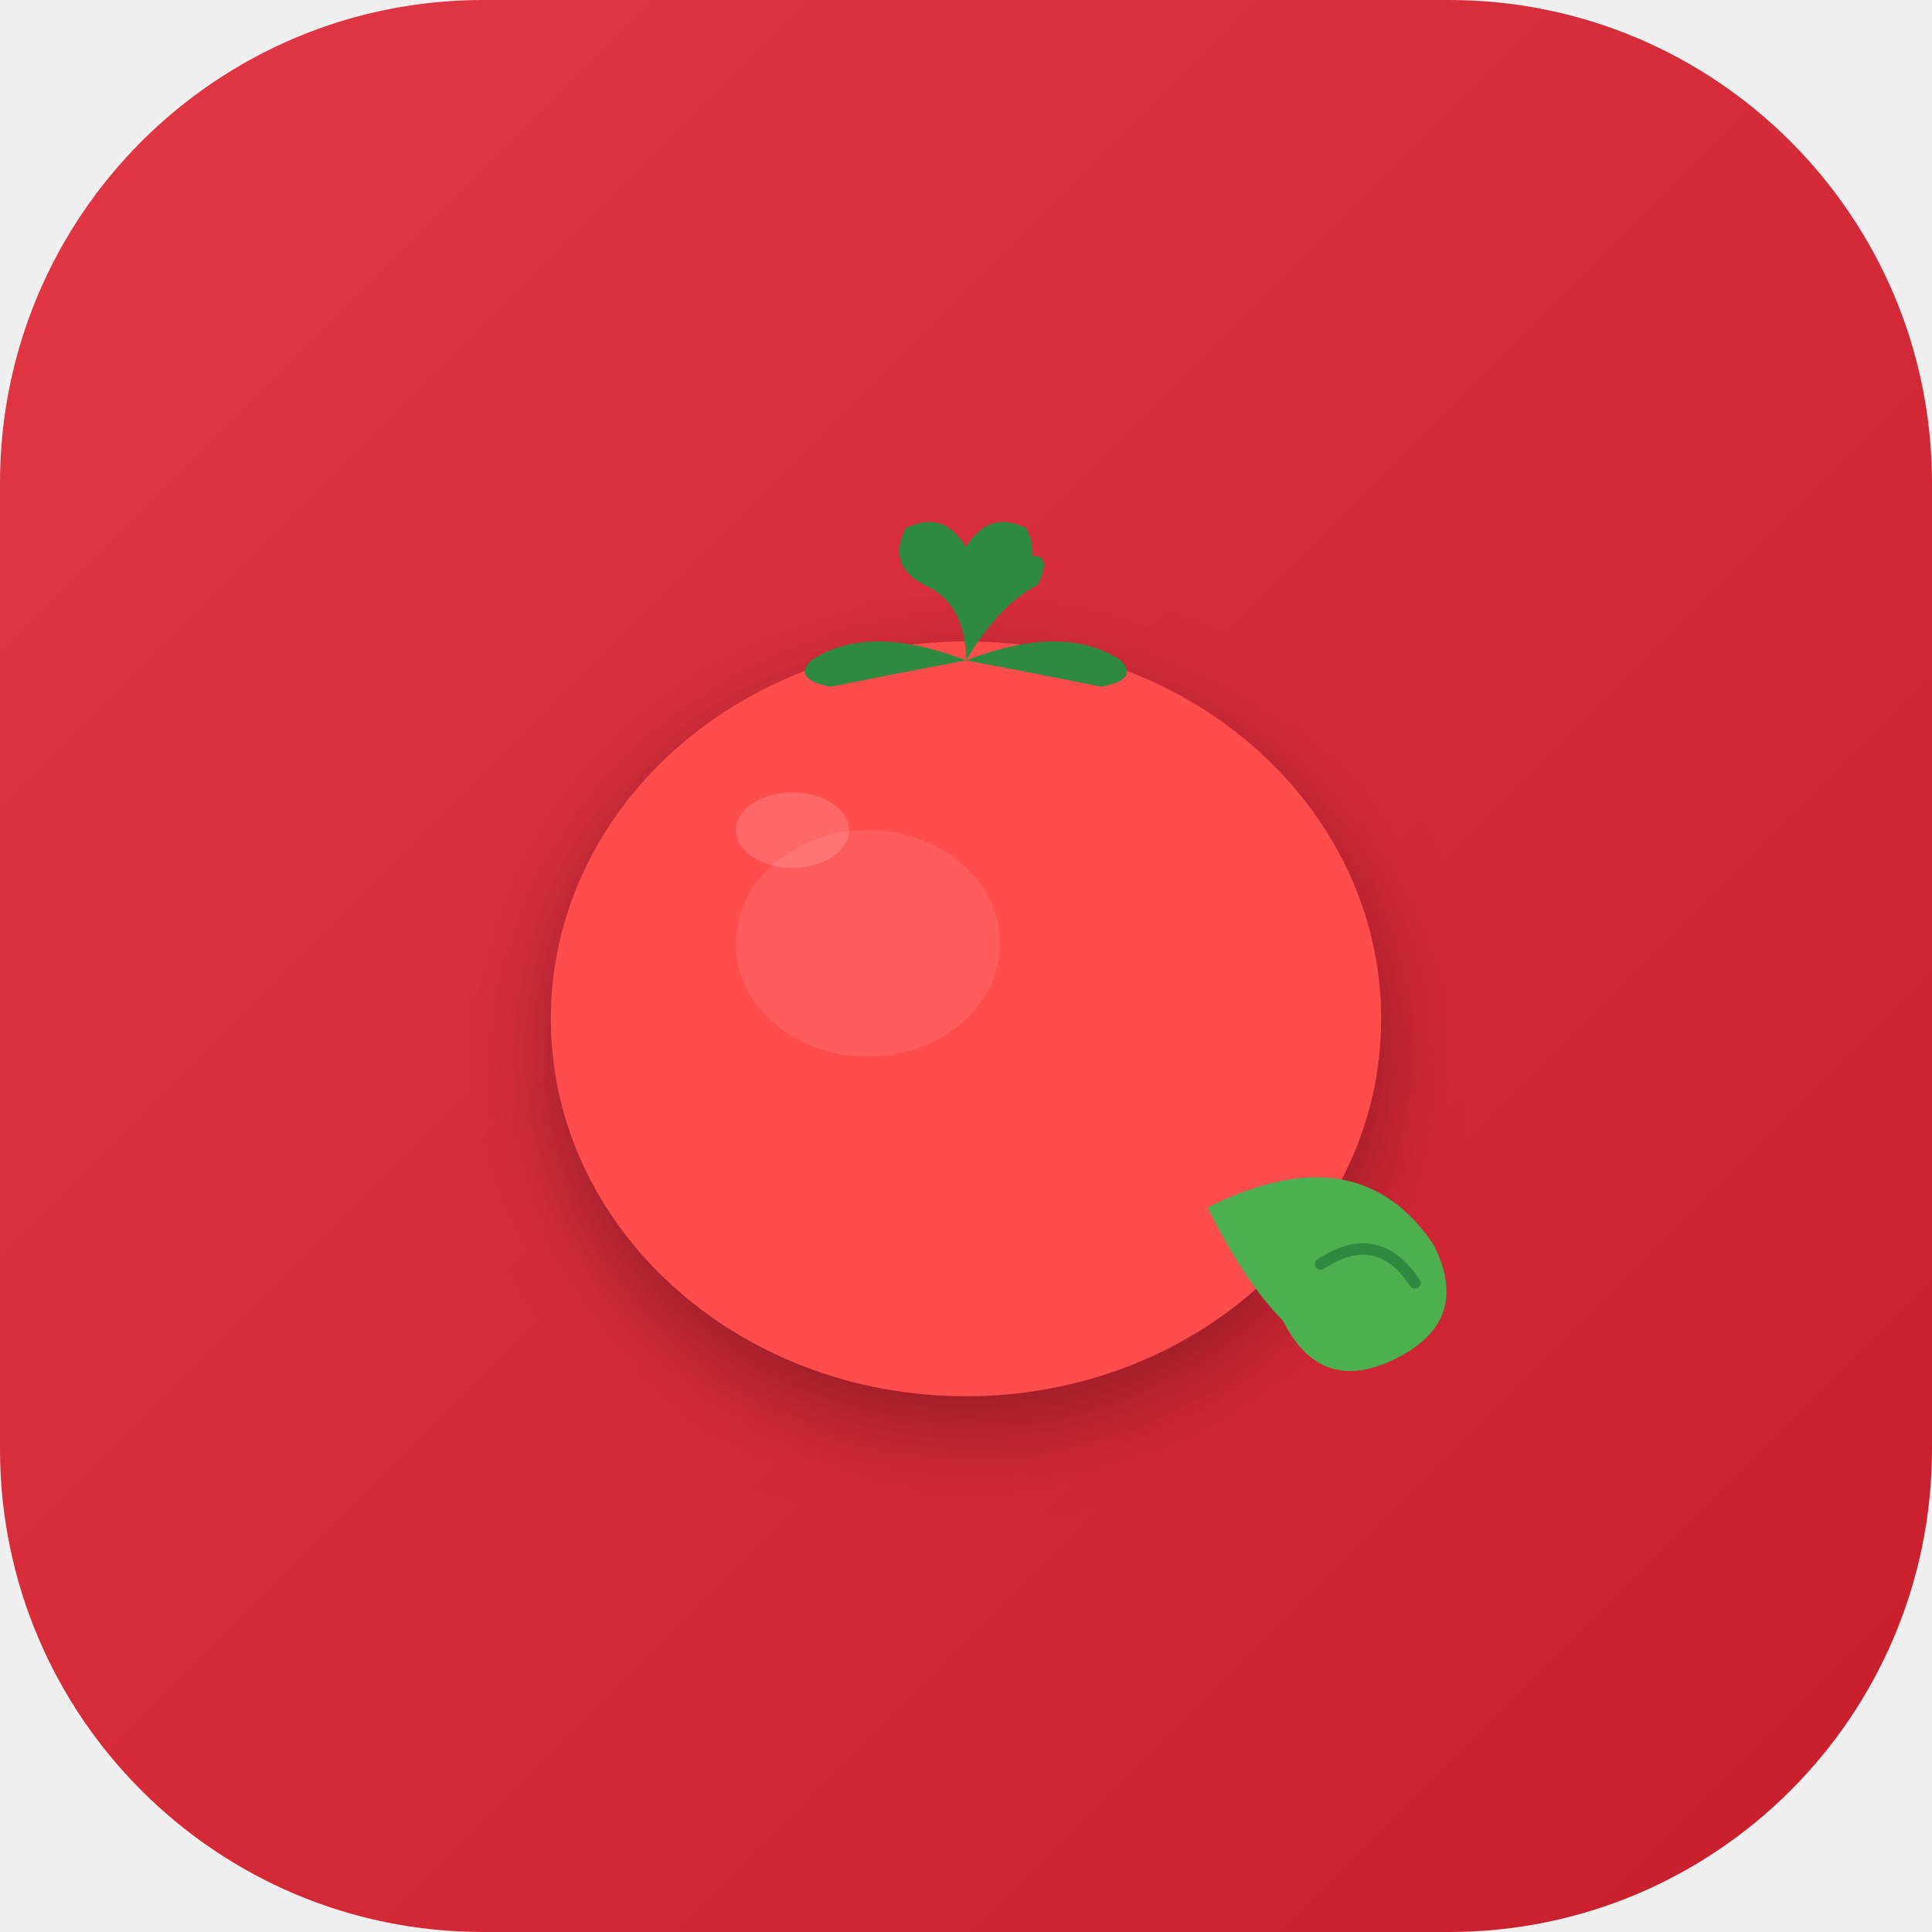
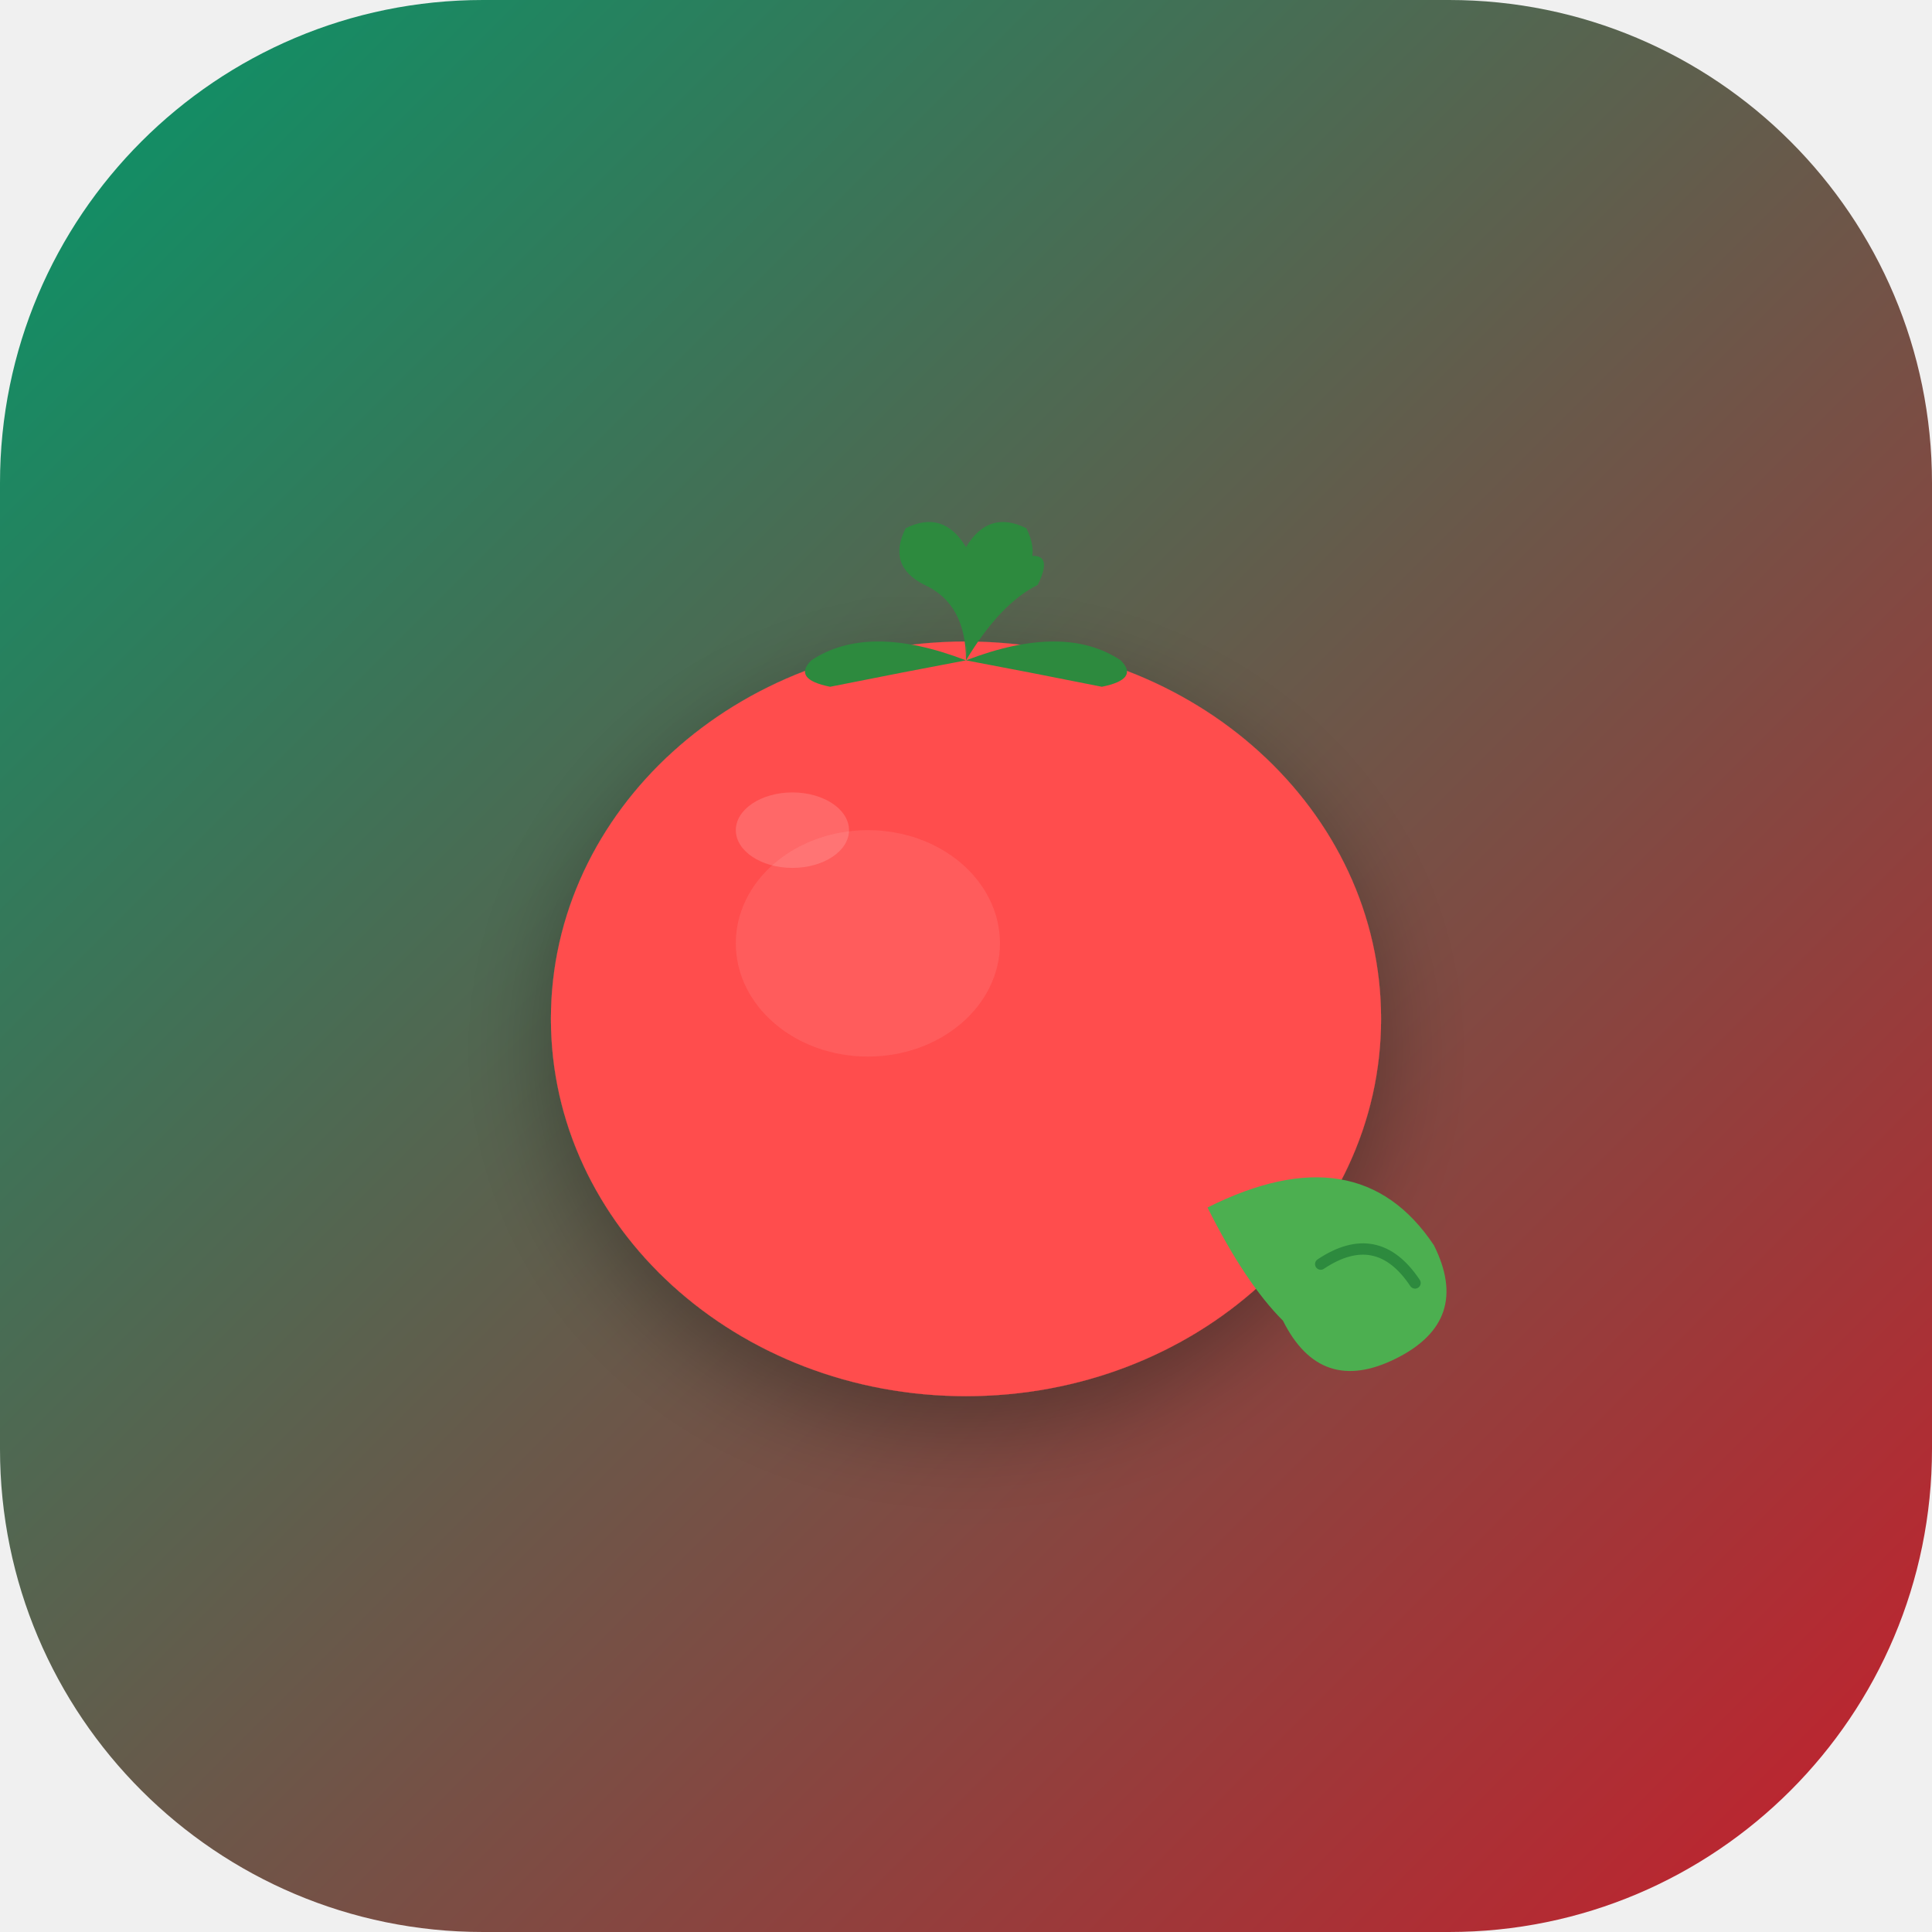
<svg xmlns="http://www.w3.org/2000/svg" viewBox="0 0 512 512">
  <defs>
    <linearGradient id="bg" x1="0" y1="0" x2="1" y2="1">
-       <stop offset="0%" stop-color="#e23744" />
+       <stop offset="0%" stop-color="#059669" />
      <stop offset="100%" stop-color="#c81e2c" />
    </linearGradient>
    <filter id="shadow" x="-10%" y="-10%" width="120%" height="130%">
      <feDropShadow dx="0" dy="8" stdDeviation="12" flood-opacity="0.3" />
    </filter>
  </defs>
  <rect width="512" height="512" rx="128" ry="128" fill="url(#bg)" />
  <ellipse cx="256" cy="270" rx="110" ry="100" fill="#ff4d4d" filter="url(#shadow)" />
  <ellipse cx="230" cy="250" rx="35" ry="30" fill="#ff6666" opacity="0.6" />
  <path d="M256 175 Q256 160 245 155 Q235 150 240 140 Q250 135 256 145 Q262 135 272 140 Q277 150 267 155 Q256 160 256 175" fill="#2d8a3e" />
  <path d="M256 175 Q230 165 215 175 Q210 180 220 182 Q240 178 256 175" fill="#2d8a3e" />
  <path d="M256 175 Q282 165 297 175 Q302 180 292 182 Q272 178 256 175" fill="#2d8a3e" />
  <path d="M256 175 Q256 155 270 148 Q280 145 275 155 Q265 160 256 175" fill="#2d8a3e" />
  <path d="M320 320 Q360 300 380 330 Q390 350 370 360 Q350 370 340 350 Q330 340 320 320" fill="#4CAF50" />
  <path d="M350 335 Q365 325 375 340" fill="none" stroke="#2d8a3e" stroke-width="3" stroke-linecap="round" />
  <ellipse cx="210" cy="220" rx="15" ry="10" fill="white" opacity="0.15" />
</svg>
